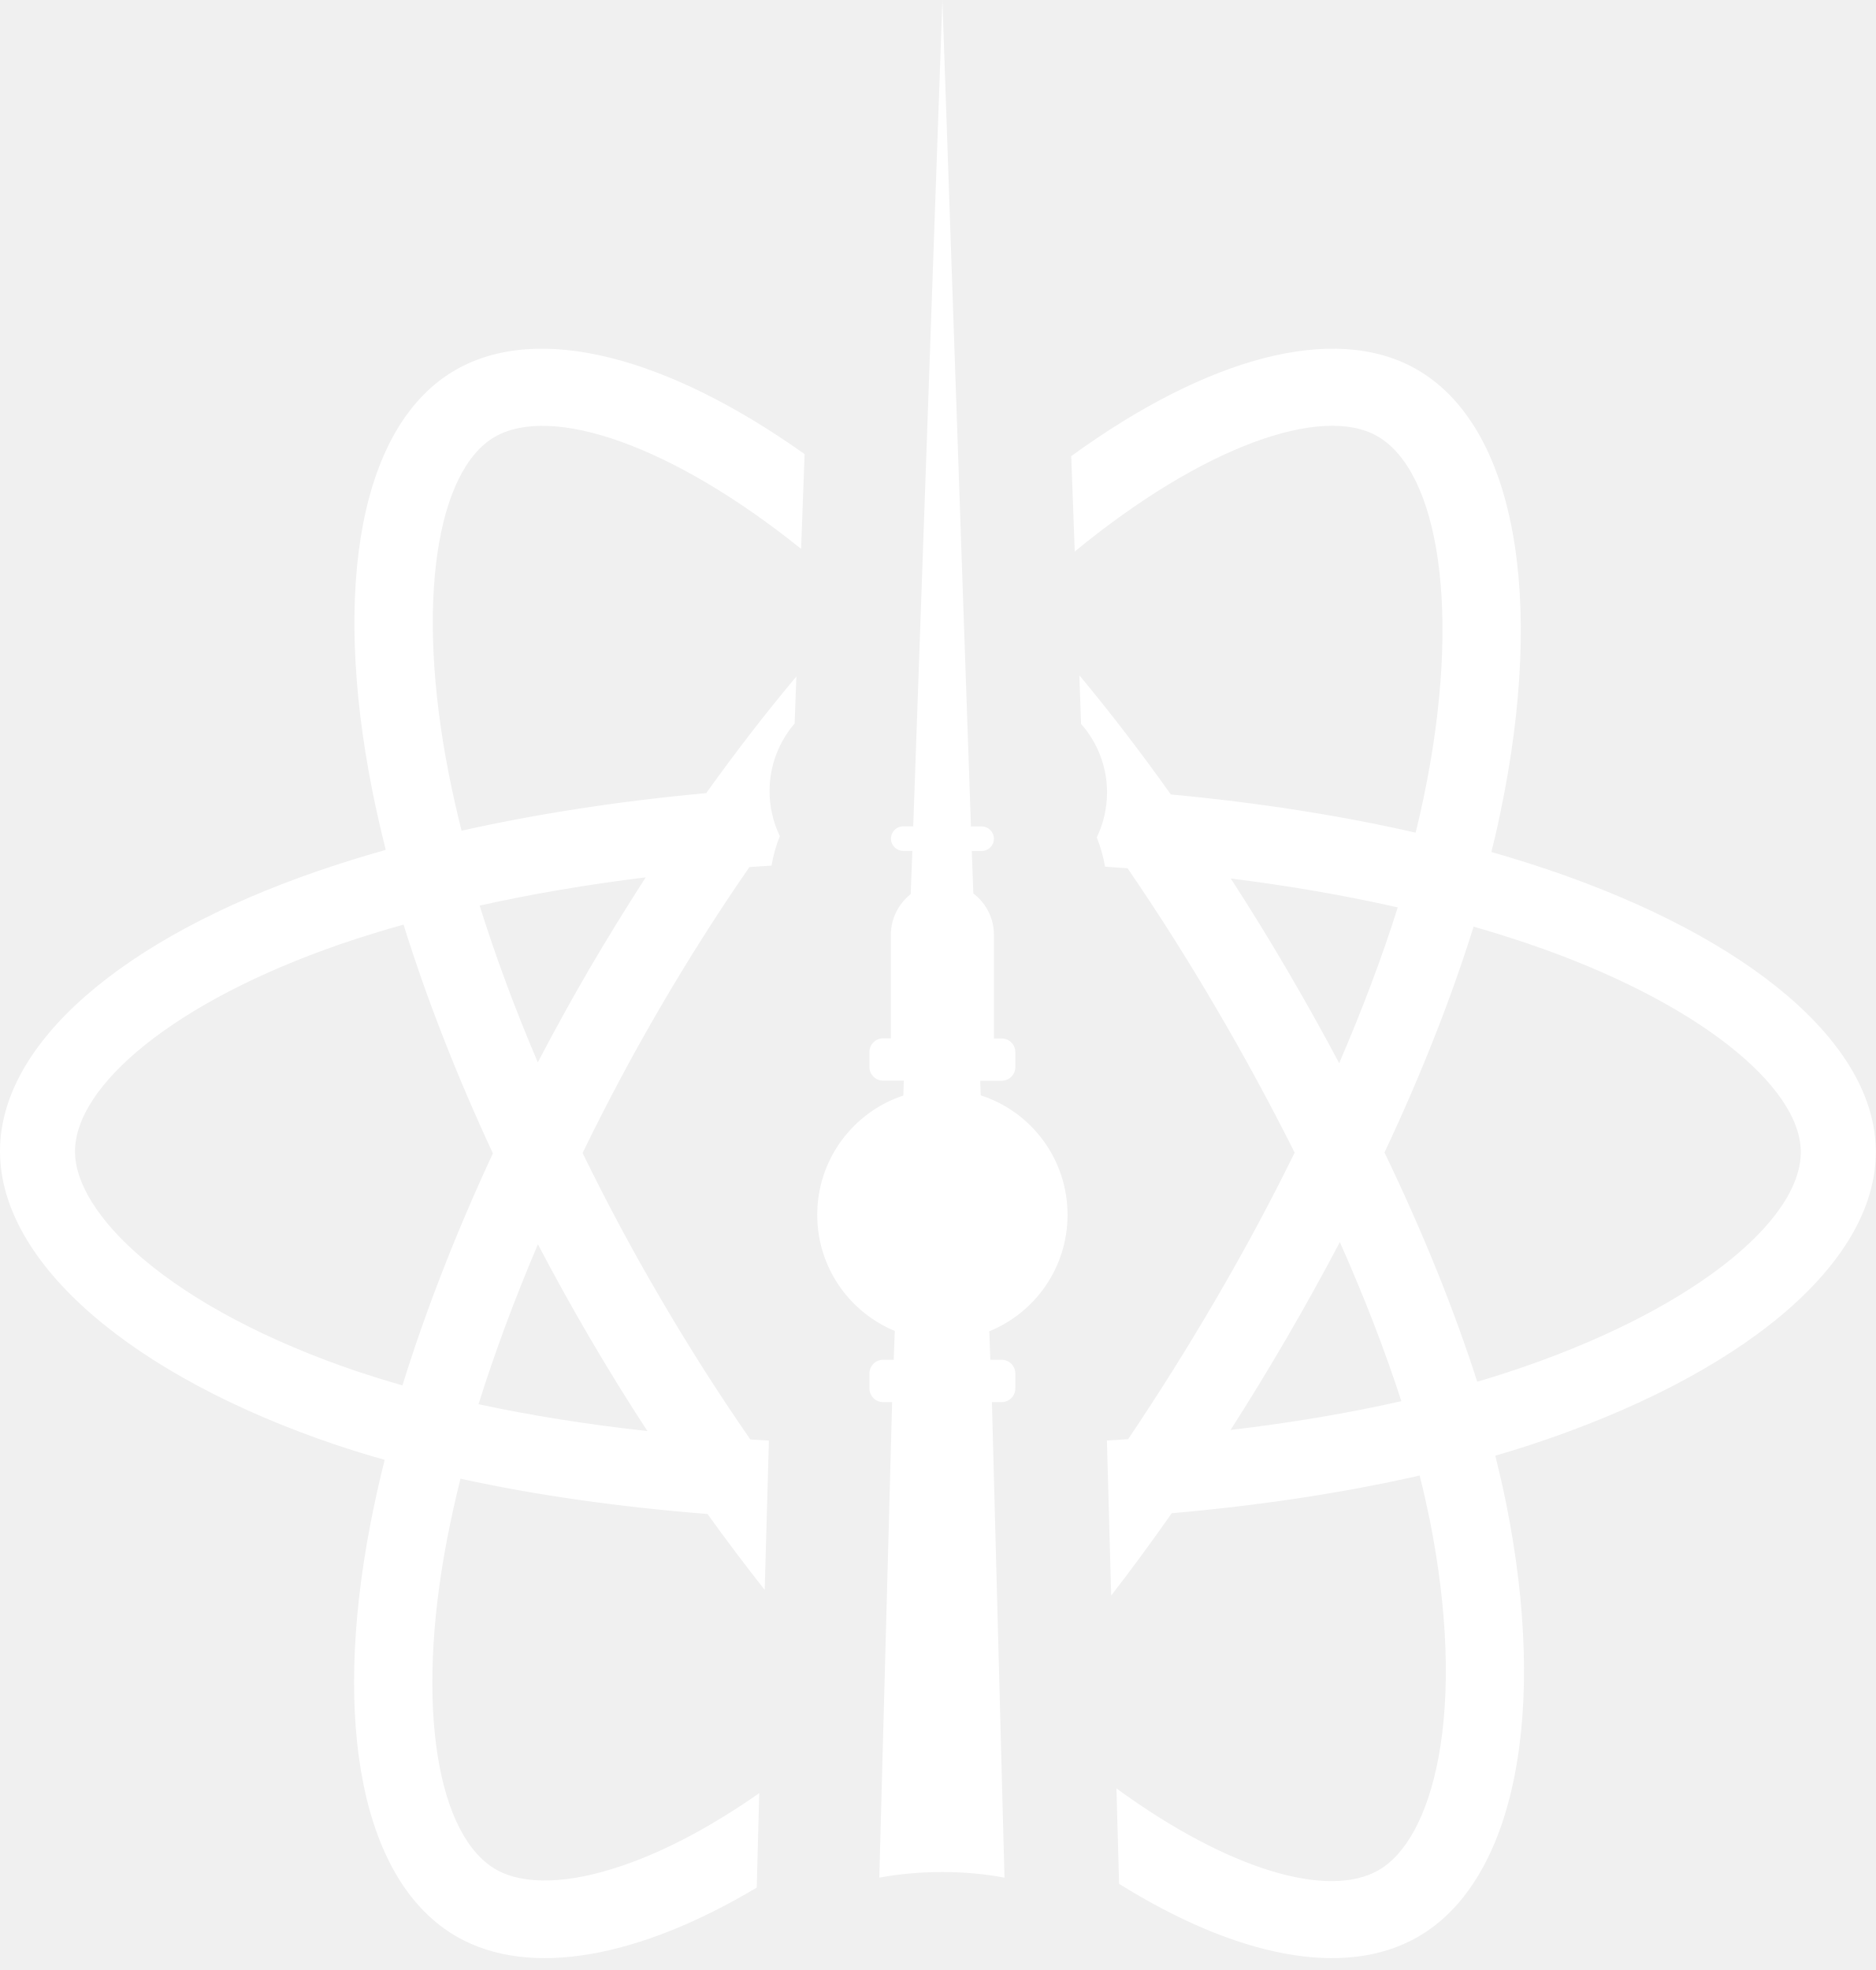
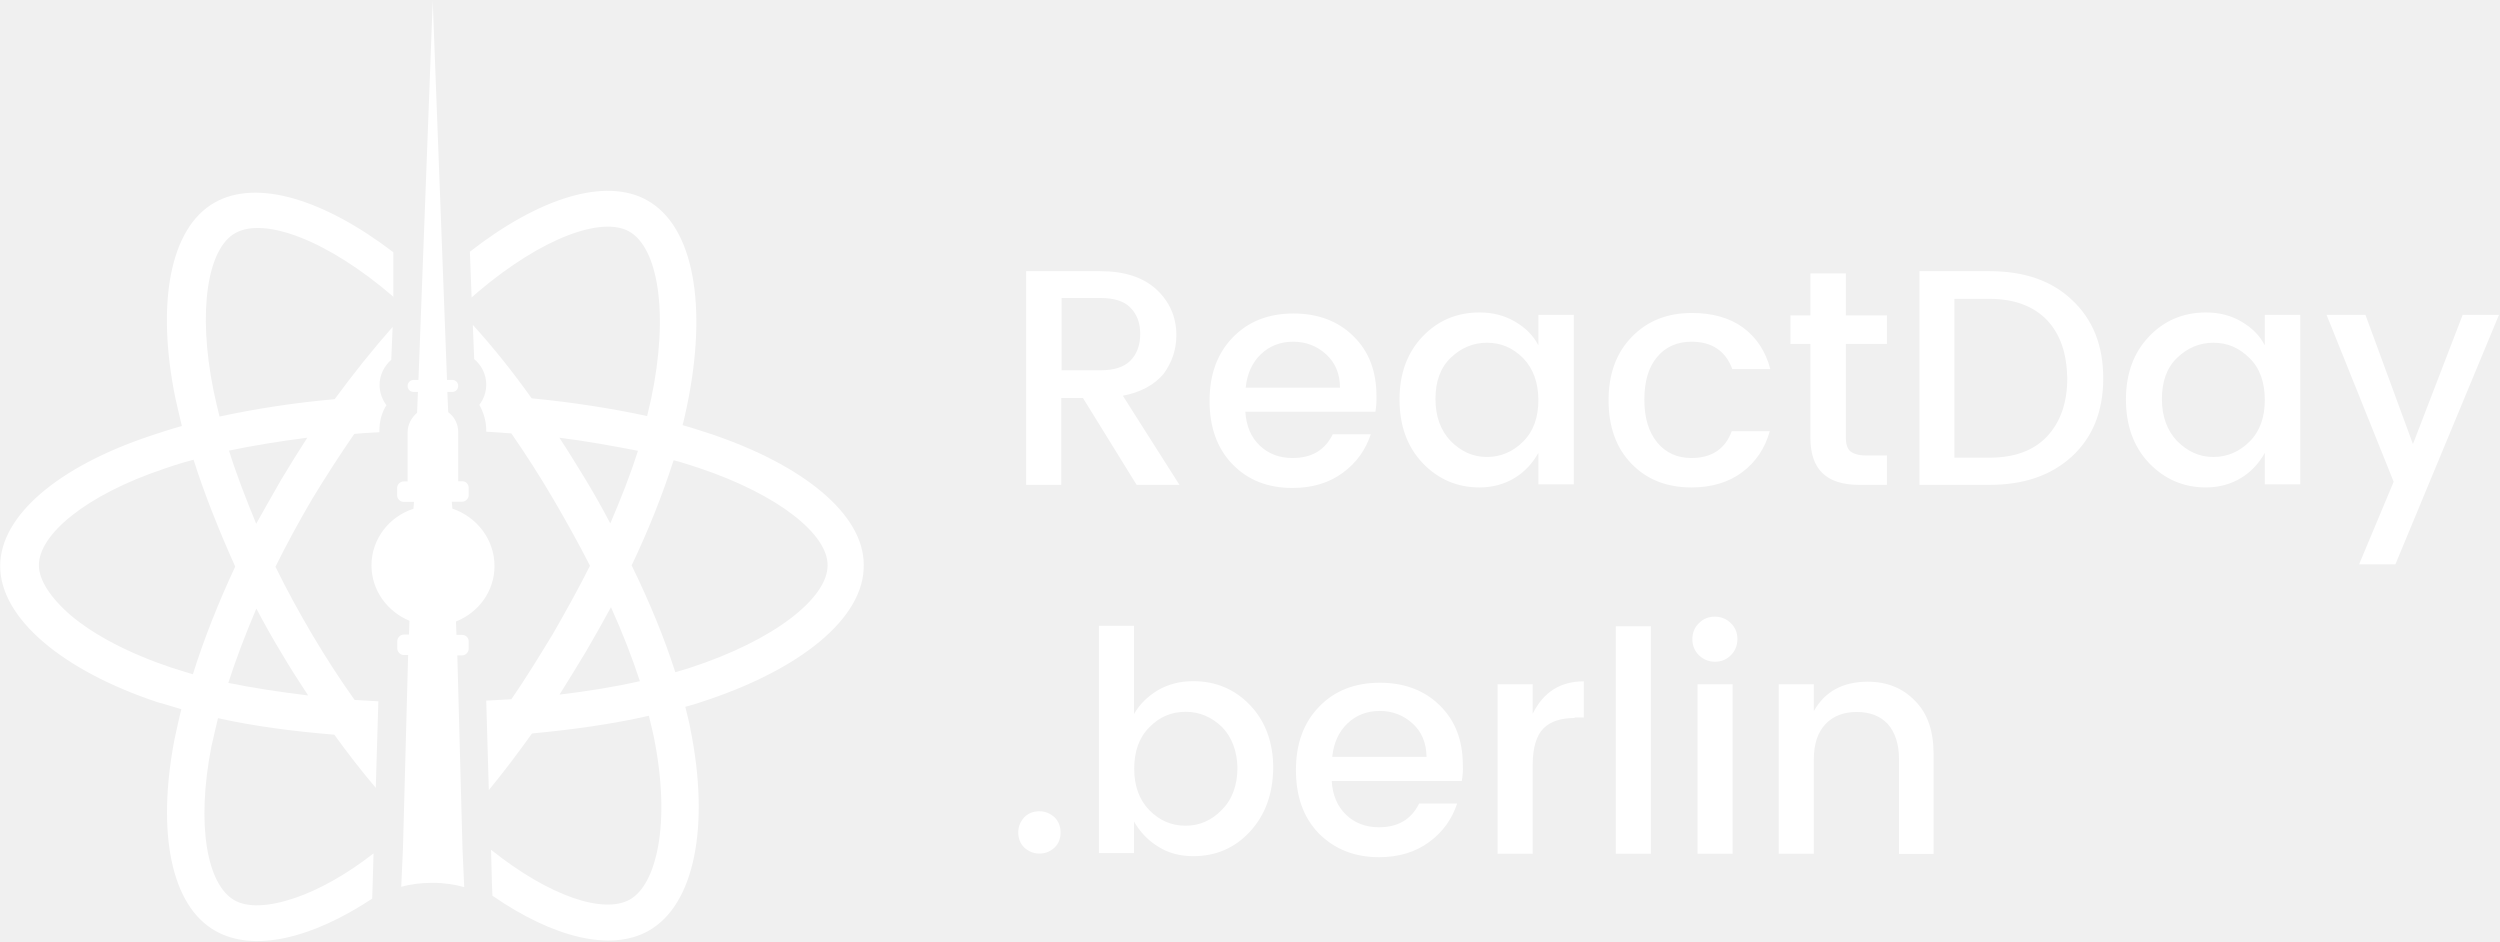
- <svg xmlns="http://www.w3.org/2000/svg" width="60px" height="63px" viewBox="0 0 60 63" version="1.1">
-   <g id="RDB-Web-Design" stroke="none" stroke-width="1" fill="none" fill-rule="evenodd">
-     <g id="React-day-Berlin-2018-web" transform="translate(-135, -16)" fill="#FFFFFF" fill-rule="nonzero">
-       <g id="1-Screen" transform="translate(-12, -4)">
-         <g id="header" transform="translate(147, 20)">
-           <g id="Logo">
-             <path d="M49.583,27.835 C48.96,27.624 48.33,27.427 47.7,27.247 C47.805,26.825 47.903,26.403 47.99,25.978 C49.419,19.135 48.484,13.621 45.298,11.805 C42.661,10.304 38.575,11.453 34.262,14.587 L34.374,17.638 C38.495,14.251 42.283,12.94 44.048,13.947 C46.009,15.064 46.772,19.568 45.539,25.479 C45.459,25.863 45.371,26.247 45.277,26.628 C42.847,26.074 40.211,25.663 37.448,25.407 C36.489,24.058 35.508,22.781 34.521,21.595 L34.577,23.151 C35.095,23.739 35.407,24.504 35.407,25.341 C35.407,25.856 35.288,26.344 35.078,26.78 C35.2,27.081 35.288,27.396 35.344,27.717 C35.585,27.731 35.823,27.749 36.062,27.766 C37.056,29.215 37.994,30.699 38.884,32.218 C39.776,33.736 40.617,35.286 41.408,36.86 C40.627,38.451 39.787,40.011 38.891,41.544 C38.005,43.066 37.066,44.56 36.083,46.023 C35.858,46.041 35.631,46.054 35.403,46.068 L35.54,51.025 C36.191,50.185 36.835,49.306 37.476,48.393 C40.309,48.144 42.98,47.739 45.406,47.186 C45.525,47.663 45.63,48.13 45.725,48.586 C46.31,51.509 46.394,54.156 46.005,56.221 C45.655,58.078 44.955,59.317 44.086,59.811 C42.486,60.728 39.304,59.815 35.708,57.193 L35.792,60.244 C39.535,62.579 42.994,63.288 45.34,61.946 C48.48,60.15 49.503,54.713 48.176,48.099 C48.074,47.594 47.955,47.078 47.826,46.552 C48.197,46.445 48.561,46.331 48.915,46.217 C55.627,44.02 59.996,40.468 59.996,36.832 C59.993,33.356 55.907,29.987 49.583,27.835 Z M41.148,30.987 C40.577,30.011 39.982,29.046 39.365,28.095 C41.235,28.327 43.024,28.638 44.705,29.018 C44.201,30.617 43.57,32.287 42.832,34 C42.292,32.983 41.729,31.979 41.148,30.987 Z M39.358,45.73 C39.978,44.761 40.577,43.779 41.155,42.786 C41.743,41.776 42.31,40.755 42.853,39.721 C43.637,41.485 44.295,43.187 44.82,44.809 C43.126,45.193 41.291,45.501 39.358,45.73 Z M48.231,43.882 C47.912,43.986 47.583,44.09 47.247,44.187 C46.504,41.869 45.507,39.403 44.281,36.857 C45.451,34.37 46.41,31.938 47.131,29.634 C47.73,29.807 48.311,29.987 48.871,30.177 C54.291,32.021 57.596,34.743 57.596,36.843 C57.596,39.081 54.025,41.983 48.231,43.882 Z M24.283,57.344 L24.203,60.365 C20.452,62.602 16.954,63.268 14.623,61.941 C11.574,60.202 10.617,55.134 11.844,48.753 C11.977,48.06 12.131,47.371 12.303,46.685 C11.77,46.536 11.244,46.373 10.719,46.197 C4.255,44.011 1.42108547e-14,40.408 1.42108547e-14,36.816 C1.42108547e-14,33.342 3.961,29.992 10.168,27.855 C10.862,27.616 11.588,27.391 12.338,27.179 C12.177,26.542 12.033,25.904 11.903,25.26 C10.617,18.765 11.521,13.576 14.578,11.827 C17.234,10.306 21.363,11.418 25.734,14.522 L25.622,17.553 C21.462,14.21 17.638,12.935 15.832,13.967 C13.989,15.02 13.26,19.219 14.36,24.782 C14.479,25.378 14.613,25.974 14.763,26.566 C17.189,26.022 19.828,25.617 22.587,25.364 C23.526,24.051 24.49,22.804 25.471,21.633 L25.415,23.137 C24.914,23.722 24.613,24.477 24.613,25.302 C24.613,25.814 24.732,26.303 24.942,26.739 C24.819,27.041 24.732,27.356 24.676,27.682 C24.437,27.695 24.203,27.713 23.968,27.73 C22.962,29.185 22.015,30.678 21.125,32.202 C20.235,33.726 19.404,35.285 18.633,36.872 C19.408,38.462 20.242,40.017 21.136,41.541 C22.033,43.076 22.986,44.572 23.999,46.034 C24.196,46.044 24.392,46.058 24.592,46.069 L24.458,50.846 C23.842,50.063 23.228,49.252 22.629,48.417 C19.786,48.192 17.129,47.815 14.728,47.288 C14.567,47.925 14.427,48.566 14.301,49.211 C13.253,54.666 14.02,58.737 15.871,59.79 C16.74,60.285 18.177,60.268 19.982,59.637 C21.325,59.17 22.783,58.394 24.283,57.344 Z M18.866,42.79 C18.287,41.802 17.734,40.801 17.204,39.793 C16.461,41.539 15.823,43.254 15.305,44.906 C16.976,45.267 18.785,45.554 20.706,45.765 C20.068,44.788 19.455,43.794 18.866,42.79 Z M20.653,28.057 C18.796,28.286 17.012,28.587 15.34,28.961 C15.848,30.582 16.472,32.266 17.201,33.974 C17.73,32.962 18.28,31.965 18.855,30.977 C19.434,29.99 20.033,29.017 20.653,28.057 Z M12.872,44.304 C13.612,41.917 14.589,39.412 15.764,36.884 C14.604,34.389 13.64,31.927 12.907,29.568 C12.227,29.758 11.554,29.966 10.888,30.194 C5.581,32.024 2.399,34.715 2.399,36.825 C2.399,37.815 3.131,39.038 4.586,40.268 C6.205,41.636 8.564,42.89 11.424,43.857 C11.905,44.016 12.385,44.165 12.872,44.304 Z M28.618,42.563 C27.164,41.961 26.138,40.527 26.138,38.85 C26.138,37.071 27.292,35.563 28.891,35.036 L28.908,34.559 L28.243,34.559 C28.004,34.559 27.808,34.363 27.808,34.123 L27.808,33.642 C27.808,33.402 28.004,33.206 28.243,33.206 L28.493,33.206 L28.493,32.834 L28.493,31.945 L28.493,31.181 L28.493,30.66 L28.493,29.896 C28.493,29.368 28.743,28.898 29.127,28.594 L29.181,27.211 L28.888,27.211 C28.672,27.211 28.496,27.035 28.496,26.819 C28.496,26.602 28.672,26.426 28.888,26.426 L29.208,26.426 L30.141,0 L31.054,26.43 L31.398,26.43 C31.614,26.43 31.789,26.606 31.789,26.822 C31.789,27.038 31.614,27.214 31.398,27.214 L31.081,27.214 L31.131,28.574 C31.168,28.601 31.205,28.631 31.243,28.665 C31.577,28.966 31.789,29.405 31.789,29.896 L31.789,31.181 L31.789,32.855 L31.789,33.21 L32.039,33.21 C32.278,33.21 32.474,33.406 32.474,33.646 L32.474,34.126 C32.474,34.366 32.278,34.562 32.039,34.562 L31.351,34.562 L31.367,35.029 C32.977,35.546 34.144,37.061 34.144,38.85 C34.144,40.537 33.108,41.978 31.641,42.573 L31.674,43.486 L32.039,43.486 C32.278,43.486 32.474,43.682 32.474,43.922 L32.474,44.402 C32.474,44.642 32.278,44.839 32.039,44.839 L31.725,44.839 L32.127,60.047 C31.519,59.932 30.86,59.867 30.141,59.867 C29.419,59.867 28.734,59.932 28.123,60.047 L28.533,44.839 L28.243,44.839 C28.004,44.839 27.808,44.642 27.808,44.402 L27.808,43.922 C27.808,43.682 28.004,43.486 28.243,43.486 L28.584,43.486 L28.618,42.563 Z" id="Combined-Shape" />
-           </g>
-         </g>
-       </g>
-     </g>
+ <svg xmlns="http://www.w3.org/2000/svg" width="1453" height="547" viewBox="0 0 1453 547" fill="none">
+   <g clip-path="url(#clip0_653_8)">
+     <path d="M652.6 230L685.5 281.8H660.6L629.4 231.3H616.8V281.8H596.4V157.6H639.4C653.5 157.6 664.3 161.1 672.1 168.2C679.6 175.2 683.7 184 683.7 194.8C683.7 203.1 681.2 210.6 676.2 217.4C671 223.5 663.2 228 652.6 230ZM656.9 178.7C653.1 174.9 647.3 173.2 639.6 173.2H617V215.2H639.6C647.4 215.2 653.2 213.4 656.9 209.7C660.6 206 662.7 200.9 662.7 194.1C662.7 187.5 660.7 182.5 656.9 178.7ZM799.4 239.3H723.8C724.3 247.6 727.1 254.1 732.1 258.9C737.1 263.7 743.4 266.2 751.2 266.2C762.3 266.2 770 261.7 774.6 252.4H796.7C793.7 261.4 788.4 269 780.4 274.8C772.6 280.6 762.8 283.6 751.2 283.6C736.9 283.6 725.3 279.1 716.3 269.8C707.3 260.5 703 248.2 703 232.9C703 217.6 707.5 205.3 716.6 196C725.6 186.7 737.5 182.2 751.8 182.2C766.1 182.2 777.9 186.7 786.7 195.5C795.7 204.3 800 215.9 800 230.2C800.1 233 799.9 236.3 799.4 239.3ZM770.7 205.9C765.4 201.1 759.1 198.6 751.6 198.6C744.1 198.6 737.8 201.1 732.8 205.9C727.8 210.7 724.8 217.2 724 225.3H778.8C778.8 217.2 776 210.7 770.7 205.9ZM894.1 281.5V263.2C890.8 269.2 886.1 274.3 880.3 277.8C874.5 281.3 867.7 283.3 859.9 283.3C846.8 283.3 835.8 278.5 826.7 269C817.7 259.4 813.4 247.1 813.4 232.1C813.4 217.1 817.9 205 826.7 195.7C835.5 186.4 846.6 181.6 859.9 181.6C867.7 181.6 874.5 183.4 880.5 186.9C886.5 190.4 891.1 194.9 894.1 200.7V183H914.7V281.5H894.1ZM885.3 208.2C879.3 202.2 872.5 199.2 864.2 199.2C856.2 199.2 849.1 202.2 843.1 208C837.1 213.8 834.3 221.8 834.3 231.9C834.3 242 837.3 250.2 843.1 256.3C849.1 262.3 855.9 265.6 864.2 265.6C872.2 265.6 879.3 262.6 885.3 256.6C891.3 250.6 894.1 242.5 894.1 232.5C894.1 222.5 891.1 214.2 885.3 208.2ZM983.1 198.6C974.8 198.6 968 201.6 963.2 207.4C958.2 213.2 955.7 221.5 955.7 232.3C955.7 242.9 958.2 251.1 963.2 257.2C968.2 263.2 974.8 266.2 983.1 266.2C994.9 266.2 1002.7 260.9 1006.5 250.6H1028.6C1025.8 260.7 1020.3 268.7 1012.5 274.5C1004.7 280.3 994.9 283.3 983.1 283.3C968.8 283.3 957.2 278.8 948.2 269.5C939.2 260.2 934.9 247.9 934.9 232.6C934.9 217.3 939.4 205 948.5 195.7C957.6 186.4 969.1 181.9 983.4 181.9C995.2 181.9 1005.3 184.7 1013.1 190.4C1020.9 196.2 1026.2 204.2 1028.9 214.5H1006.8C1002.9 203.9 994.9 198.6 983.1 198.6ZM1075.3 262.2C1077.1 263.7 1080.1 264.7 1084.1 264.7H1096.7V281.8H1080.6C1061.5 281.8 1052.2 272.8 1052.2 254.4V199.9H1040.6V183.3H1052.2V158.9H1072.8V183.3H1096.7V199.9H1072.8V254.4C1072.8 257.9 1073.6 260.7 1075.3 262.2ZM1204.3 265.2C1192.2 276.3 1176.4 281.8 1156.3 281.8H1115.6V157.6H1156.3C1176.4 157.6 1192.5 163.1 1204.3 174.4C1216.4 185.7 1222.4 200.8 1222.4 219.9C1222.4 239 1216.3 254.1 1204.3 265.2ZM1189.7 186C1181.9 178 1170.9 173.7 1156.3 173.7H1135.9V266H1156.3C1170.6 266 1181.9 262 1189.7 253.7C1197.5 245.4 1201.5 234.1 1201.5 219.8C1201.2 205.4 1197.5 194.3 1189.7 186ZM1316.3 281.5V263.2C1313 269.2 1308.3 274.3 1302.5 277.8C1296.7 281.3 1289.9 283.3 1282.1 283.3C1269 283.3 1258 278.5 1248.9 269C1239.9 259.4 1235.6 247.1 1235.6 232.1C1235.6 217.1 1240.1 205 1248.9 195.7C1257.7 186.4 1268.8 181.6 1282.1 181.6C1289.9 181.6 1296.7 183.4 1302.7 186.9C1308.7 190.4 1313.3 194.9 1316.3 200.7V183H1336.9V281.5H1316.3ZM1307.5 208.2C1301.5 202.2 1294.7 199.2 1286.4 199.2C1278.4 199.2 1271.3 202.2 1265.3 208C1259.3 213.8 1256.5 221.8 1256.5 231.9C1256.5 242 1259.5 250.2 1265.3 256.3C1271.3 262.3 1278.1 265.6 1286.4 265.6C1294.4 265.6 1301.5 262.6 1307.5 256.6C1313.5 250.6 1316.3 242.5 1316.3 232.5C1316.3 222.5 1313.6 214.2 1307.5 208.2ZM1392.2 328H1371.1L1391.2 280L1352.2 183H1374.8L1402.4 258.1L1431.3 183H1452.4L1392.2 328ZM612.9 492.6C610.4 494.9 607.6 496.1 604.1 496.1C600.6 496.1 597.8 494.8 595.3 492.6C593 490.3 591.8 487.3 591.8 483.8C591.8 480.3 593.1 477.5 595.3 475C597.6 472.7 600.6 471.5 604.1 471.5C607.6 471.5 610.4 472.8 612.9 475C615.2 477.3 616.4 480.3 616.4 483.8C616.4 487.6 615.2 490.4 612.9 492.6ZM726.5 483.3C717.7 492.9 706.6 497.6 693.6 497.6C685.8 497.6 679 495.8 673.2 492.1C667.4 488.6 662.6 483.6 659.1 477.5V495.8H638.7V363.7H659.1V415C662.4 409.2 667.1 404.7 672.9 401.2C678.9 397.7 685.7 395.9 693.5 395.9C706.8 395.9 717.9 400.7 726.7 410C735.5 419.3 740 431.6 740 446.4C739.8 461.5 735.3 473.8 726.5 483.3ZM710.2 422.5C704.2 416.7 697.1 413.7 689.1 413.7C680.8 413.7 673.8 416.7 668 422.7C662 428.7 659.2 436.8 659.2 446.8C659.2 456.9 662.2 464.9 668 470.9C674 476.9 680.8 479.9 689.1 479.9C697.1 479.9 704.2 476.9 710.2 470.6C716.2 464.6 719.2 456.3 719.2 446.2C719 436.4 715.9 428.3 710.2 422.5ZM849.6 453.9H774C774.5 462.2 777.3 468.7 782.3 473.5C787.3 478.3 793.6 480.8 801.4 480.8C812.5 480.8 820.2 476.3 824.8 467H846.9C843.9 476 838.6 483.6 830.6 489.4C822.8 495.2 813 498.2 801.4 498.2C787.1 498.2 775.5 493.4 766.5 484.4C757.5 475.1 753.2 462.8 753.2 447.5C753.2 432.2 757.7 419.9 766.8 410.6C775.8 401.3 787.7 396.8 802 396.8C816.3 396.8 828.1 401.3 836.9 410.1C845.9 418.9 850.2 430.5 850.2 444.8C850.4 447.7 850.1 450.9 849.6 453.9ZM821 420.5C815.7 415.7 809.4 413.2 801.9 413.2C794.4 413.2 788.1 415.7 783.1 420.5C778.1 425.3 775.1 431.8 774.3 439.9H829.1C829 431.8 826.3 425.3 821 420.5ZM915.2 417.3C907.2 417.3 901.1 419.3 897.1 423.3C893.1 427.3 890.8 434.4 890.8 444.4V496.2H870.4V397.7H890.8V414.8C897.1 402.2 906.9 396 920.5 396V417H915.2V417.3ZM939.1 496.2V364H959.5V496.2H939.1ZM1006 380.8C1003.5 383.3 1000.5 384.6 996.7 384.6C993.2 384.6 989.9 383.3 987.4 380.8C984.9 378.3 983.6 375.3 983.6 371.5C983.6 367.7 984.9 364.7 987.4 362.2C989.9 359.7 992.9 358.4 996.7 358.4C1000.2 358.4 1003.5 359.7 1006 362.2C1008.5 364.7 1009.8 367.7 1009.8 371.5C1009.7 375.3 1008.5 378.3 1006 380.8ZM1007 496.2H986.6V397.7H1007V496.2ZM1103.7 496.2V441.2C1103.7 432.4 1101.4 425.6 1097.2 420.8C1092.7 416 1086.6 413.8 1079.1 413.8C1071.6 413.8 1065.5 416.1 1061 420.8C1056.5 425.6 1054.2 432.4 1054.2 441.2V496.2H1033.8V397.7H1054.2V413.3C1060.7 401.7 1071.3 396.2 1085.6 396.2C1096.7 396.2 1106 400 1113 407.3C1120.3 414.6 1123.8 424.9 1123.8 438.2V496.3H1103.7V496.2Z" fill="#ffffff" />
+     <path d="M407.6 408C404.6 409 401.6 410 398.3 410.8C399.3 415.3 400.6 419.6 401.3 423.9C412.6 479.9 403.8 525.9 376.9 541C355 553.3 321.6 545 286.2 520.6L285.9 513.3L285.4 493.9C319.8 521.3 351 531.3 366.1 522.8C373.6 518.5 379.4 508.2 382.4 492.4C385.7 474.8 384.9 452.4 379.9 427.8C379.1 424 378.1 420 377.1 416C356.2 420.8 333.4 424 309.2 426.3C300.9 437.9 292.6 448.9 284.1 459.2L282.6 407.2C287.6 406.9 292.4 406.7 297.2 406.4C305.7 394.1 313.5 381.3 321.3 368.5C328.8 355.4 336.1 342.4 342.9 328.8C336.1 315.5 328.8 302.4 321.3 289.6C313.8 276.8 305.7 264.2 297.2 251.9C292.4 251.6 287.4 251.1 282.6 250.9V250.1C282.6 244.8 281.1 239.8 278.6 235.3C281.1 232 282.6 228 282.6 223.5C282.6 217.5 279.8 212.2 275.6 208.7L274.8 188.8C286.4 201.6 297.9 215.9 309 231.5C332.6 233.8 355.2 237.3 376.1 241.8C376.9 238.5 377.6 235.3 378.4 232C389 182 382.4 143.8 365.6 134.5C349.8 125.7 315.3 138 278.1 169.4C276.8 170.4 275.6 171.7 274.1 172.9L273.1 146.3C313.1 115.1 351.8 102.8 376.1 116.4C403.5 131.7 411.3 178.5 399.2 236.3C398.4 239.8 397.7 243.6 396.7 247.1C402.2 248.6 407.5 250.4 412.8 252.1C466.8 270.2 502 298.8 502 328.2C502.6 359.2 465.1 389.4 407.6 408ZM340.5 378.8C335.5 387.1 330.4 395.4 325.2 403.7C341.8 401.7 357.4 399.2 371.9 395.9C367.4 382.1 361.8 367.8 355.1 352.9C350.3 361.7 345.5 370.3 340.5 378.8ZM325.1 254.4C330.4 262.4 335.4 270.7 340.4 278.8C345.4 287.1 350.2 295.6 354.7 304.2C361 289.6 366.5 275.5 370.8 262C356.3 259.2 341 256.4 325.1 254.4ZM406.3 272C401.5 270.5 396.5 268.7 391.5 267.5C385.2 287.1 377.2 307.5 367.1 328.6C377.7 350.2 386.2 371.1 392.5 390.7C395.3 389.9 398.3 388.9 400.8 388.2C450.3 372.1 481 347.5 481 328.6C481.2 310.7 452.8 287.6 406.3 272ZM228.9 172.7C190.2 139.3 153.5 126 136.7 135.5C120.9 144.3 114.6 180 124.1 227C125.1 232 126.4 237.1 127.6 242.1C148.5 237.6 170.8 234.1 194.5 232C205.6 216.9 216.9 202.8 228.2 190L227.4 209.1C223.4 212.6 220.6 217.9 220.6 223.7C220.6 228 222.1 232.2 224.6 235.5C224.3 236 224.1 236.5 223.8 236.8C221.5 241.1 220.5 245.6 220.5 250.4V251.2C215.7 251.5 210.7 251.7 205.9 252.2C197.4 264.5 189.3 277.1 181.5 289.9C174 302.7 166.7 316 160.1 329.4C166.6 342.7 173.9 356 181.5 368.9C189.3 382 197.3 394.5 206.1 406.8C210.6 407.1 215.1 407.3 219.9 407.6L218.4 457.9C210.1 448.1 202.1 437.8 194.3 427C169.9 425 147.3 422 126.7 417.4C125.4 422.7 124.2 428.2 122.9 433.7C113.9 479.7 120.4 514.1 136.2 523.2C143.7 527.5 155.8 527.2 171.4 521.9C185.5 517.1 201.3 508.3 217.1 496L216.6 513.8L216.3 522.3C180.9 545.7 147.2 553.5 125.3 541.1C99.2 526.5 91.1 483.5 101.4 429.8C102.7 424 103.9 418 105.4 412.2C100.9 410.9 96.4 409.4 91.8 408.2C36.5 389.9 0.1 359.4 0.1 329C0.1 299.6 34 271.2 87.1 253.4C93.1 251.4 99.2 249.4 105.7 247.6C104.4 242.3 103.2 236.8 101.9 231.3C90.8 176.5 98.6 132.5 124.8 117.7C149.2 103.9 188.1 115.7 228.6 146.6V172.7H228.9ZM163.3 279C168.3 270.7 173.4 262.4 178.6 254.4C162.8 256.4 147.4 258.9 133.1 261.9C137.4 275.7 142.9 289.8 148.9 304.4C153.7 295.9 158.5 287.3 163.3 279ZM179.1 404.2C173.6 395.9 168.3 387.6 163.3 379.1C158.3 370.8 153.5 362.3 149 353.7C142.7 368.5 137.2 382.9 132.7 396.9C147.2 399.9 162.8 402.2 179.1 404.2ZM112.5 267.2C106.7 268.7 100.9 270.5 95.2 272.5C49.7 287.8 22.6 310.7 22.6 328.5C22.6 336.8 28.9 347.1 41.2 357.7C55 369.3 75.1 379.8 99.8 388.1C103.8 389.4 108.1 390.6 112.1 391.9C118.4 371.8 126.7 350.7 136.7 329.3C127.1 307.9 118.8 287.1 112.5 267.2ZM287.4 329C287.4 343.6 278.1 356.1 265 361.2L265.3 369H268.6C270.9 369 272.4 370.8 272.4 372.8V377.1C272.4 379.1 270.6 380.9 268.6 380.9H265.8L268.8 493.2L269.8 515.6C264.5 514.1 258.2 513.1 251.5 513.1C244.7 513.1 238.4 513.9 233.2 515.4L234.2 493L237.2 380.7H234.7C232.7 380.7 230.9 378.9 230.9 376.9V372.6C230.9 370.6 232.7 368.8 234.7 368.8H237.7L238 360.8C225.2 355.5 215.9 343.2 215.9 328.6C215.9 313.3 226.2 300.2 240.3 295.7L240.6 291.7H234.6C232.6 291.7 230.8 289.9 230.8 287.9V283.6C230.8 281.6 232.6 279.8 234.6 279.8H236.9V276.5V268.7V262.2V257.7V251.2C236.9 246.7 239.2 242.7 242.4 239.9L242.9 227.8H240.4C238.4 227.8 236.9 226.3 236.9 224.3C236.9 222.5 238.4 220.8 240.4 220.8H243.2L251.5 0.6L259.8 220.8H262.8C264.8 220.8 266.3 222.3 266.3 224.3C266.3 226.3 264.8 227.8 262.8 227.8H260L260.5 239.6C260.8 239.9 261.3 240.1 261.5 240.4C264.5 242.9 266.3 246.9 266.3 251V262.1V276.4V276.7V279.7H268.6C270.9 279.7 272.4 281.5 272.4 283.5V287.8C272.4 289.8 270.6 291.6 268.6 291.6H262.6L262.9 295.6C277.1 300.4 287.4 313.5 287.4 329Z" fill="#ffffff" />
  </g>
+   <defs>
+     <clipPath id="clip0_653_8">
+       <rect width="1453" height="547" fill="white" />
+     </clipPath>
+   </defs>
</svg>
